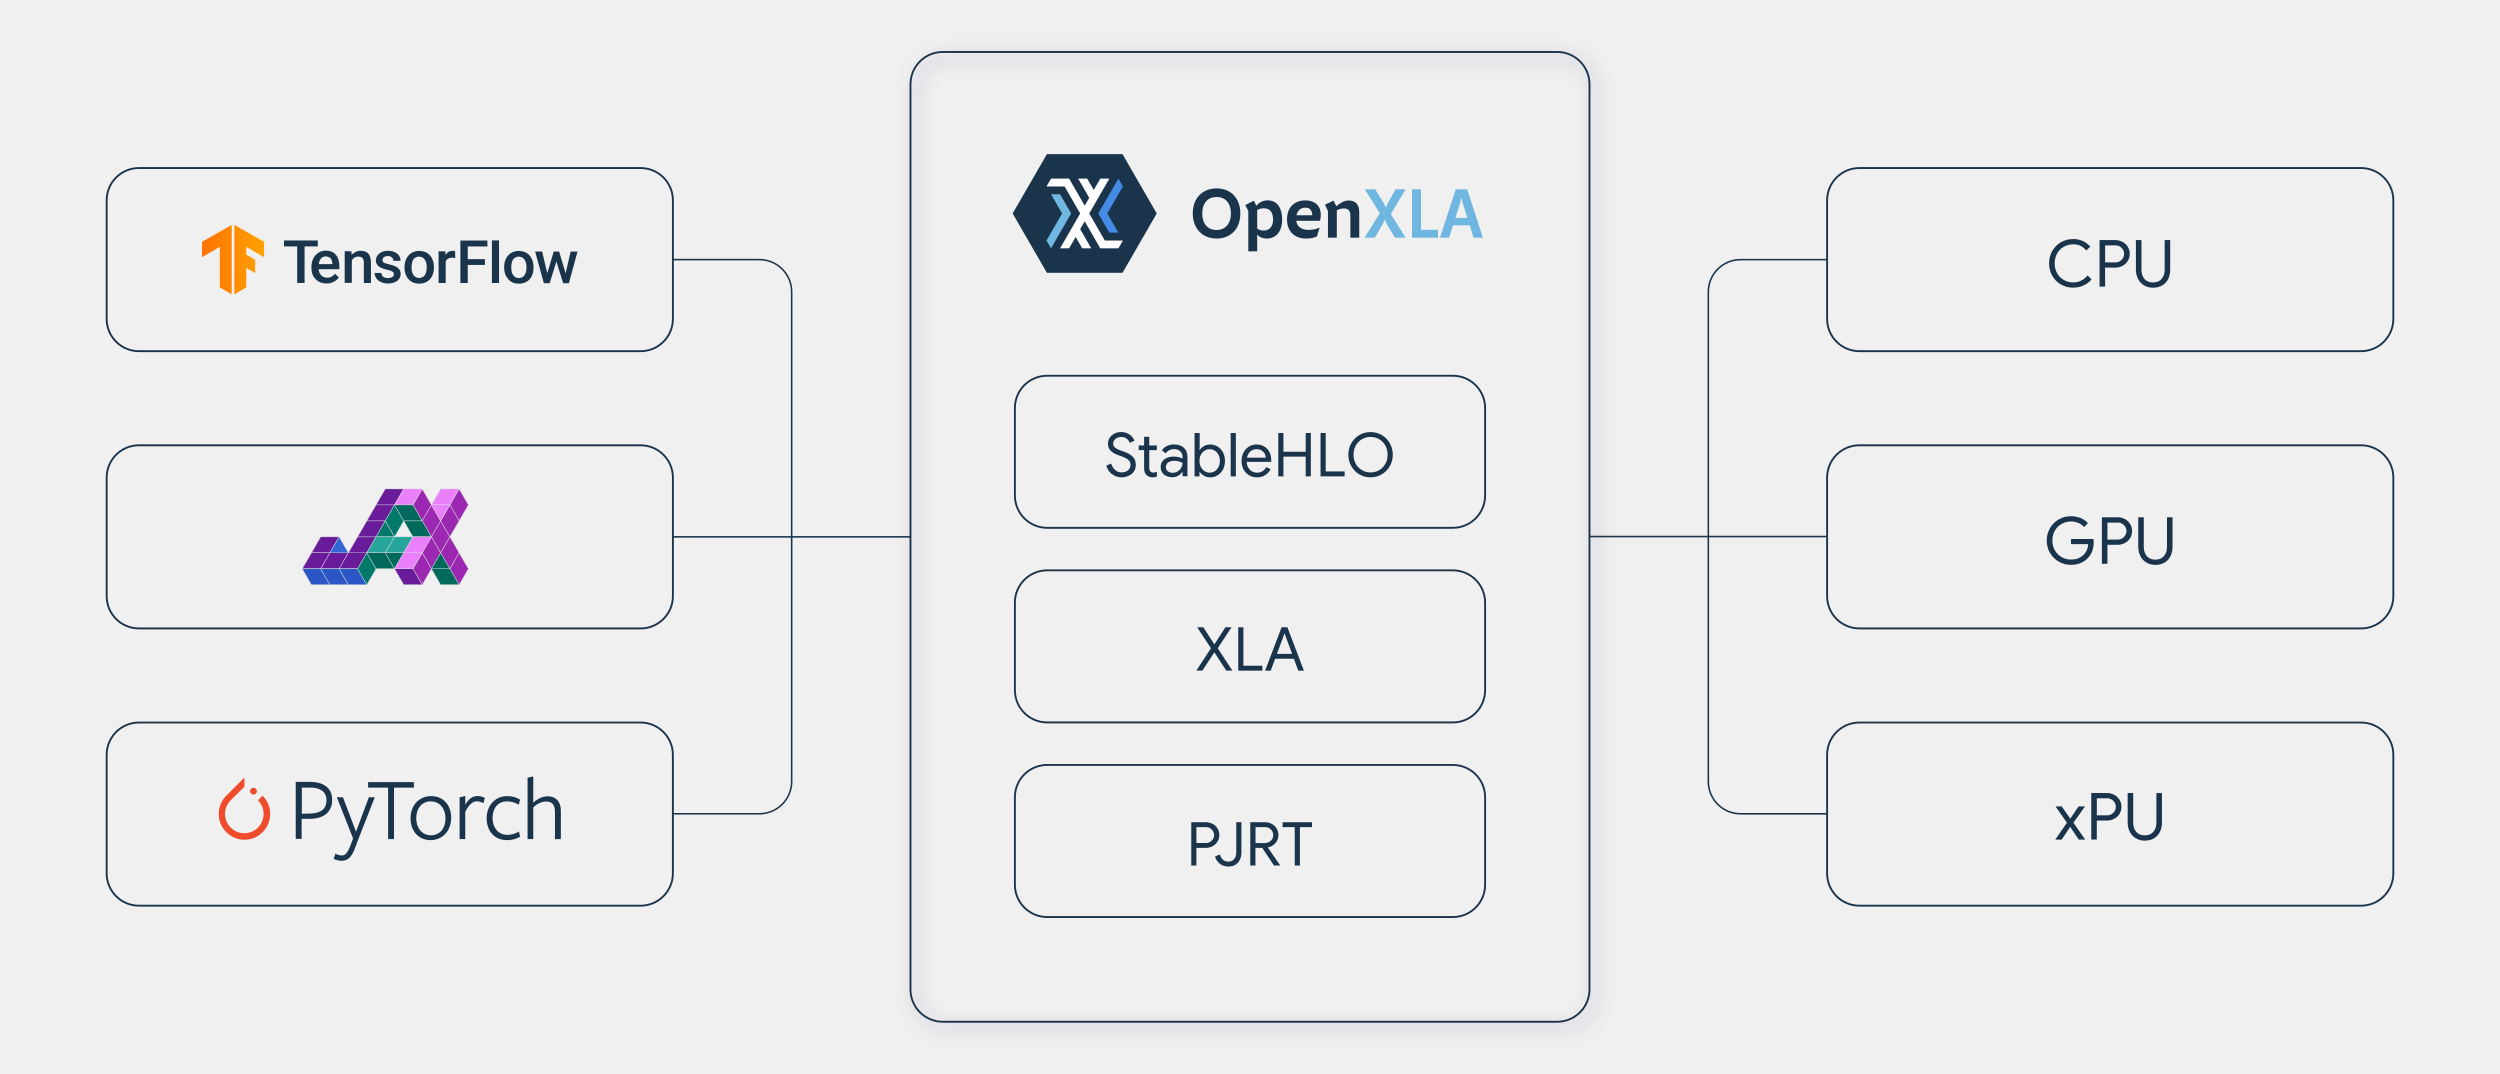
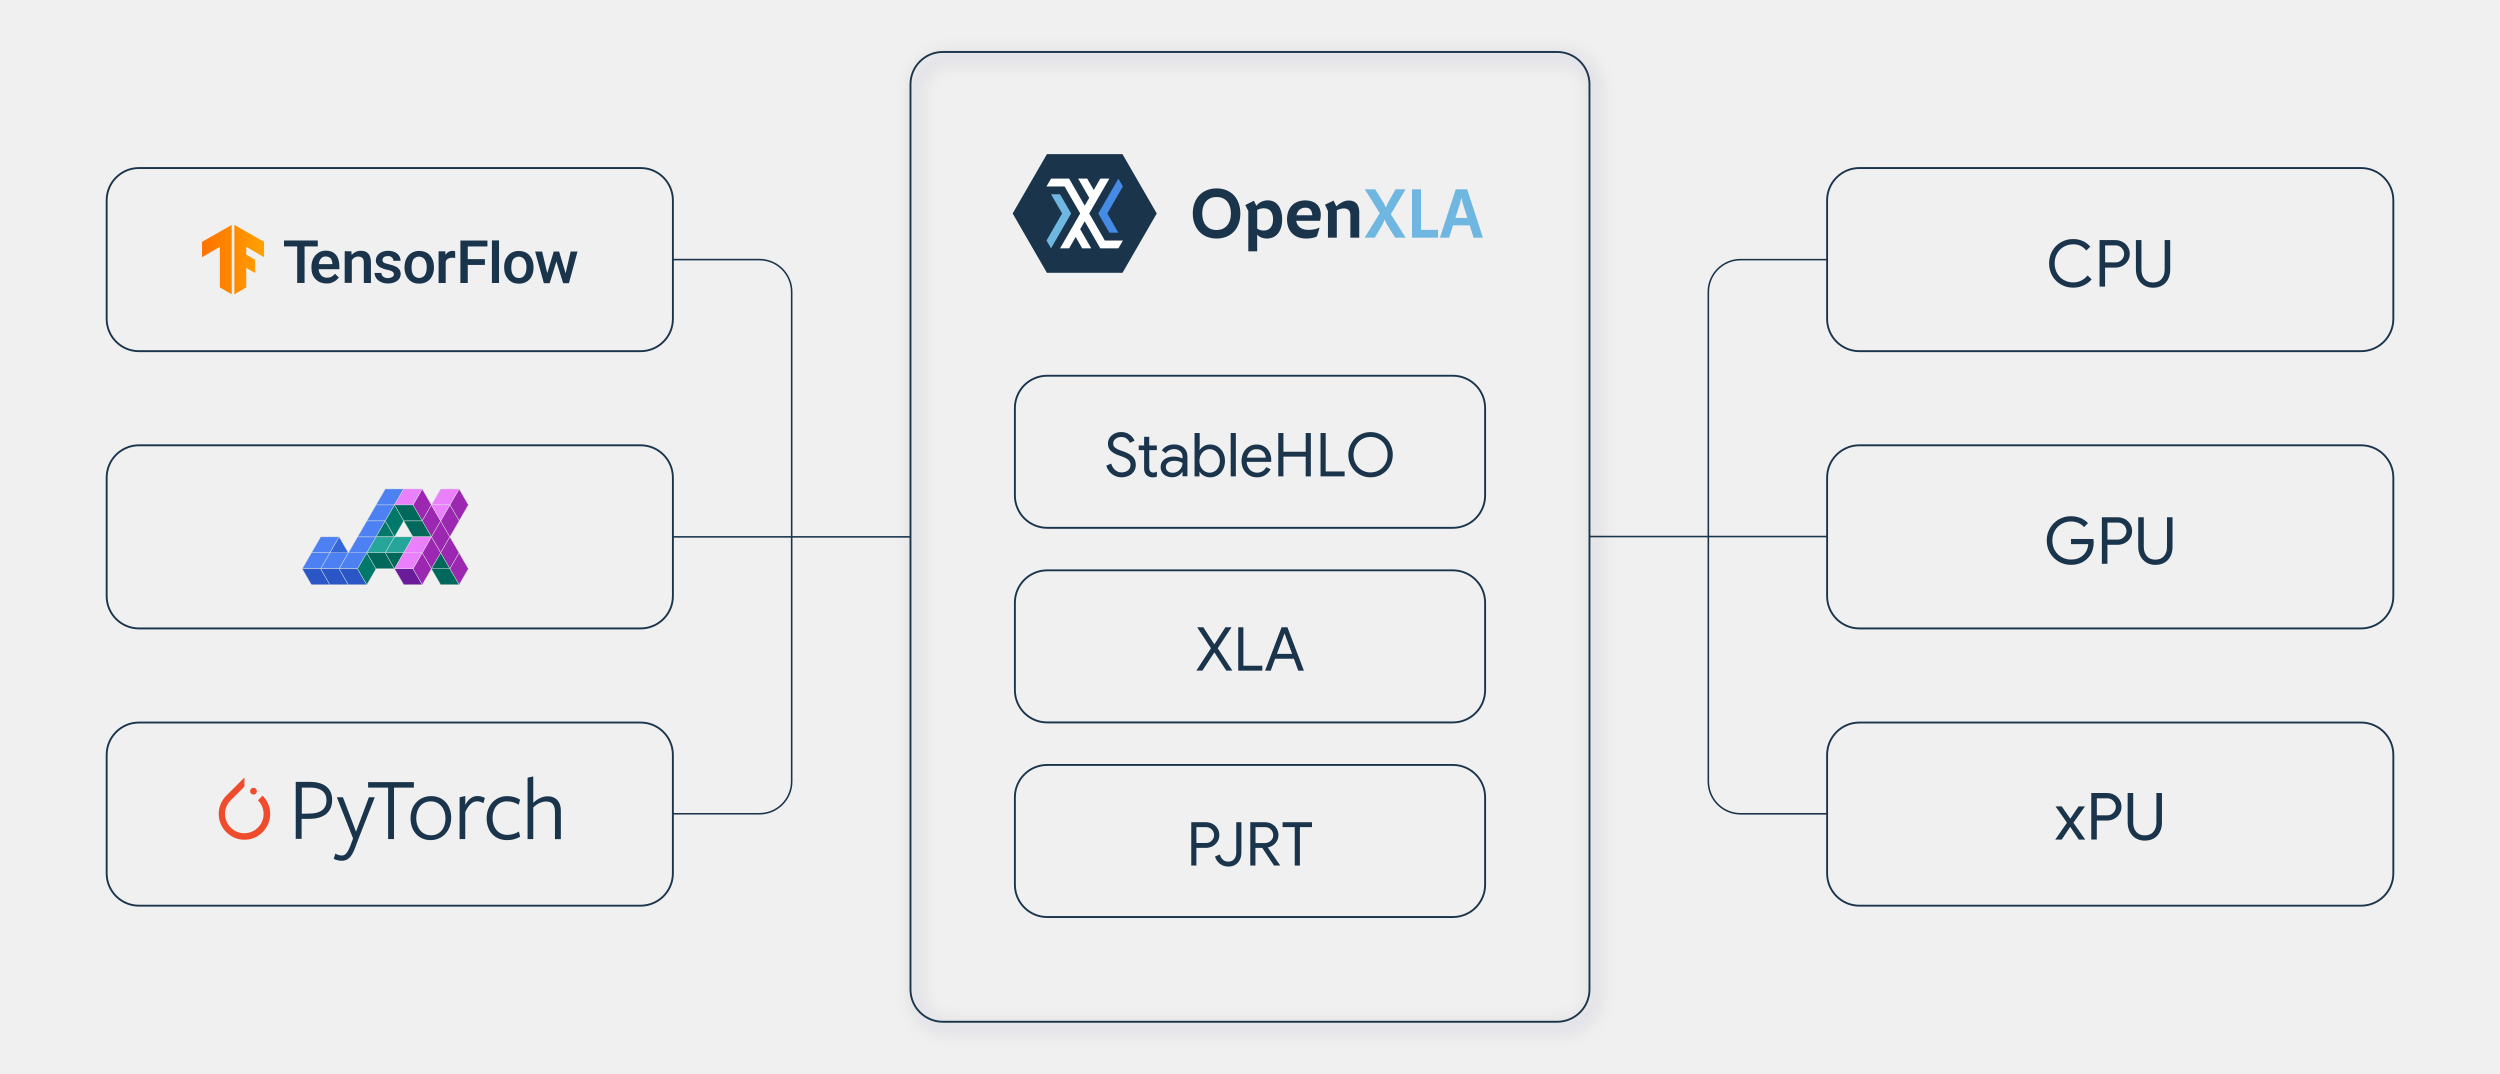
<svg xmlns="http://www.w3.org/2000/svg" xmlns:xlink="http://www.w3.org/1999/xlink" id="Layer_1" data-name="Layer 1" viewBox="0 0 857.253 368.179" version="1.1" width="780" height="335">
  <defs id="defs2">
    <style id="style1">
      .cls-1 {
        fill: #ea80fc;
      }

      .cls-1, .cls-2, .cls-3, .cls-4, .cls-5, .cls-6, .cls-7, .cls-8, .cls-9 {
        stroke: #dce0df;
        stroke-linejoin: round;
        stroke-width: .13px;
      }

      .cls-2 {
        fill: #3367d6;
      }

      .cls-3 {
-         fill: #6a1b9a;
+         fill: #4d81f3;
      }

      .cls-4 {
        fill: #26a69a;
      }

      .cls-5 {
        fill: #2a56c6;
      }

      .cls-6 {
        fill: #9c27b0;
      }

      .cls-7 {
        fill: #6a1b9a;
      }

      .cls-8 {
        fill: #00695c;
      }

      .cls-9 {
        fill: #00796b;
      }

      .cls-10 {
        clip-path: url(#clippath);
      }

      .cls-11, .cls-12, .cls-13, .cls-14, .cls-15, .cls-16, .cls-17, .cls-18 {
        stroke-width: 0px;
      }

      .cls-11, .cls-19, .cls-20, .cls-21 {
        fill: none;
      }

      


      .openxla-box {
        fill: #fff!important;
        filter: drop-shadow( 2px 2px 3px rgba(26,	52,	76, .5));
      }

      .cls-12 {
        fill: url(#linear-gradient);
      }

      .cls-19 {
        stroke-width: .65px;
      }

      .cls-19, .cls-20, .cls-21 {
        stroke: #1a344c;
        stroke-miterlimit: 10;
      }

      .cls-20 {
        stroke-width: .65px;
      }

      .cls-21 {
        stroke-width: .54px;
      }

      .cls-22 {
        clip-path: url(#clippath-1);
      }

      .cls-13 {
        fill: url(#linear-gradient-2);
      }

      .cls-14 {
        fill: #458ae5;
      }

      .cls-15 {
        fill: #6fb6e0;
      }

      .cls-16 {
        fill: #fff;
      }

      .cls-17 {
        fill: #1a344c;
      } 

      .cls-18 {
        fill: #ee4c2c;
      }
    </style>
    <clipPath id="clippath">
      <polygon class="cls-11" points="237.92,228.11 237.92,222.82 227.74,217.03 227.74,240.83 231.81,238.47 231.81,231.78 234.89,233.54 234.84,228.97 231.81,227.21 231.81,224.54 " id="polygon1" />
    </clipPath>
    <linearGradient id="linear-gradient" x1="-348.29" y1="-1465.28" x2="-323.32" y2="-1465.28" gradientTransform="matrix(1,0,0,-1,564,-1236.37)" gradientUnits="userSpaceOnUse">
      <stop offset="0" stop-color="#ff6f00" id="stop1" />
      <stop offset="1" stop-color="#ffa800" id="stop2" />
    </linearGradient>
    <clipPath id="clippath-1">
      <polygon class="cls-11" points="226.83,217.03 226.83,240.83 222.76,238.47 222.76,224.54 216.66,228.11 216.66,222.82 " id="polygon2" />
    </clipPath>
    <linearGradient id="linear-gradient-2" x1="-348.43" x2="-323.46" xlink:href="#linear-gradient" />
    <linearGradient xlink:href="#linear-gradient" id="linearGradient91" gradientUnits="userSpaceOnUse" gradientTransform="matrix(1,0,0,-1,564,-1236.37)" x1="-348.29" y1="-1465.28" x2="-323.32" y2="-1465.28" />
  </defs>
  <rect class="cls-20" x="36.577" y="57.62" width="194.16" height="62.8" rx="11.07" ry="11.07" id="rect2" />
  <g id="Layer_2" data-name="Layer 2" transform="translate(-147.3734,-139.9104)">
    <g id="Layer_1-2" data-name="Layer 1-2">
      <polygon class="cls-3" points="263.67,324 257.34,324 254.17,329.48 260.5,329.48 " id="polygon3" />
      <polygon class="cls-3" points="257.34,334.96 251.01,334.96 254.17,329.48 260.5,329.48 " id="polygon4" />
      <polygon class="cls-3" points="263.67,334.96 266.83,329.48 260.5,329.48 257.34,334.96 " id="polygon5" />
      <polygon class="cls-3" points="269.99,334.96 273.16,329.48 266.83,329.48 263.67,334.96 " id="polygon6" />
      <polygon class="cls-3" points="276.32,324 269.99,324 266.83,329.48 273.16,329.48 " id="polygon7" />
      <polygon class="cls-3" points="279.49,318.52 273.16,318.52 269.99,324 276.32,324 " id="polygon8" />
      <polygon class="cls-3" points="282.65,313.04 276.32,313.04 273.16,318.52 279.49,318.52 " id="polygon9" />
      <polygon class="cls-3" points="285.82,307.56 279.49,307.56 276.32,313.04 282.65,313.04 " id="polygon10" />
      <polygon class="cls-5" points="257.34,334.96 251.01,334.96 254.17,340.44 260.5,340.44 " id="polygon11" />
      <polygon class="cls-5" points="263.67,334.96 266.83,340.44 260.5,340.44 257.34,334.96 " id="polygon12" />
      <polygon class="cls-5" points="269.99,334.96 273.16,340.44 266.83,340.44 263.67,334.96 " id="polygon13" />
      <polygon class="cls-9" points="273.16,340.44 276.32,334.96 273.16,329.48 269.99,334.96 " id="polygon14" />
      <polygon class="cls-9" points="276.32,324 282.65,324 279.49,318.52 " id="polygon15" />
      <polygon class="cls-9" points="285.82,318.52 282.65,313.04 279.49,318.52 282.65,324 " id="polygon16" />
      <polygon class="cls-2" points="260.5,329.48 266.83,329.48 263.67,324 " id="polygon17" />
      <polygon class="cls-4" points="279.49,329.48 282.65,324 276.32,324 273.16,329.48 " id="polygon18" />
      <polygon class="cls-4" points="285.82,329.48 288.98,324 282.65,324 279.49,329.48 " id="polygon19" />
      <polygon class="cls-6" points="292.15,318.52 295.31,313.04 292.15,307.56 288.98,313.04 " id="polygon20" />
      <polygon class="cls-6" points="295.31,324 298.48,318.52 295.31,313.04 292.15,318.52 " id="polygon21" />
      <polygon class="cls-6" points="298.48,329.48 301.64,324 298.48,318.52 295.31,324 " id="polygon22" />
      <polygon class="cls-6" points="301.64,334.96 304.81,329.48 301.64,324 298.48,329.48 " id="polygon23" />
      <polygon class="cls-6" points="304.81,340.44 307.97,334.96 304.81,329.48 301.64,334.96 " id="polygon24" />
      <polygon class="cls-6" points="307.97,313.04 304.81,307.56 301.64,313.04 304.81,318.52 " id="polygon25" />
      <polygon class="cls-6" points="301.64,324 298.48,318.52 301.64,313.04 304.81,318.52 " id="polygon26" />
      <polygon class="cls-6" points="298.48,329.48 295.31,324 292.15,329.48 295.31,334.96 " id="polygon27" />
      <polygon class="cls-6" points="295.31,334.96 292.15,340.44 288.98,334.96 292.15,329.48 " id="polygon28" />
      <polygon class="cls-7" points="292.15,340.44 285.82,340.44 282.65,334.96 288.98,334.96 " id="polygon29" />
      <polygon class="cls-8" points="282.65,334.96 279.49,329.48 273.16,329.48 276.32,334.96 " id="polygon30" />
      <polygon class="cls-8" points="282.65,334.96 285.82,329.48 279.49,329.48 " id="polygon31" />
      <polygon class="cls-8" points="292.15,318.52 285.82,318.52 288.98,324 295.31,324 " id="polygon32" />
      <polygon class="cls-8" points="292.15,318.52 288.98,313.04 282.65,313.04 285.82,318.52 " id="polygon33" />
      <polygon class="cls-8" points="298.48,340.44 304.81,340.44 301.64,334.96 295.31,334.96 " id="polygon34" />
      <polygon class="cls-8" points="301.64,334.96 298.48,329.48 295.31,334.96 " id="polygon35" />
      <polygon class="cls-1" points="288.98,313.04 292.15,307.56 285.82,307.56 282.65,313.04 " id="polygon36" />
      <polygon class="cls-1" points="288.98,334.96 292.15,329.48 285.82,329.48 282.65,334.96 " id="polygon37" />
      <polygon class="cls-1" points="292.15,329.48 295.31,324 288.98,324 285.82,329.48 " id="polygon38" />
      <polygon class="cls-1" points="301.64,313.04 304.81,307.56 298.48,307.56 295.31,313.04 " id="polygon39" />
      <polygon class="cls-1" points="301.64,313.04 298.48,318.52 295.31,313.04 " id="polygon40" />
    </g>
  </g>
  <g id="g44" transform="translate(-147.3734,-139.9104)">
    <g class="cls-10" clip-path="url(#clippath)" id="g40">
      <path class="cls-12" d="m 215.71,216.94 h 24.97 v 23.93 h -24.97 z" id="path40" style="fill:url(#linearGradient91)" />
    </g>
    <g class="cls-22" clip-path="url(#clippath-1)" id="g41">
      <path class="cls-13" d="m 215.57,216.94 h 24.97 v 23.93 h -24.97 z" id="path41" style="fill:url(#linear-gradient-2)" />
    </g>
    <g id="g43">
      <path class="cls-17 component-text" d="m 256.33,224.41 h -4.52 v 12.53 h -2.53 v -12.53 h -4.52 v -2.04 h 11.58 v 2.04 z" id="path42" />
      <path class="cls-17" d="m 259.36,237.12 c -1.54,0 -2.8,-0.5 -3.75,-1.45 -0.95,-0.95 -1.45,-2.26 -1.45,-3.89 v -0.32 c 0,-1 0.18,-1.99 0.63,-2.9 0.41,-0.81 1,-1.49 1.76,-1.99 0.77,-0.5 1.63,-0.72 2.53,-0.72 1.49,0 2.62,0.45 3.44,1.4 0.82,0.95 1.22,2.26 1.22,3.98 v 1 h -7.1 c 0.05,0.81 0.36,1.54 0.9,2.13 0.54,0.54 1.22,0.81 1.99,0.77 1.09,0.05 2.08,-0.5 2.71,-1.36 l 1.31,1.27 c -0.45,0.63 -1.04,1.18 -1.72,1.49 -0.81,0.45 -1.63,0.63 -2.49,0.59 z m -0.27,-9.27 c -0.63,-0.05 -1.22,0.23 -1.63,0.68 -0.45,0.54 -0.72,1.22 -0.77,1.95 h 4.66 v -0.18 c -0.05,-0.81 -0.27,-1.45 -0.63,-1.85 -0.45,-0.36 -1.04,-0.63 -1.63,-0.59 z m 8.78,-1.76 0.09,1.27 c 0.77,-0.95 1.95,-1.49 3.17,-1.45 2.26,0 3.39,1.31 3.44,3.89 v 7.15 h -2.44 v -7.01 c 0,-0.68 -0.14,-1.18 -0.45,-1.54 -0.32,-0.32 -0.77,-0.5 -1.45,-0.5 -0.95,-0.05 -1.81,0.5 -2.22,1.31 v 7.69 h -2.44 v -10.86 c 0,0 2.31,0.05 2.31,0.05 z m 14.57,7.92 c 0,-0.41 -0.18,-0.77 -0.54,-1 -0.54,-0.32 -1.18,-0.5 -1.76,-0.59 -0.72,-0.14 -1.4,-0.36 -2.08,-0.68 -1.22,-0.59 -1.81,-1.45 -1.81,-2.53 0,-0.9 0.45,-1.81 1.18,-2.35 0.77,-0.63 1.81,-0.95 2.99,-0.95 1.31,0 2.35,0.32 3.12,0.95 0.77,0.59 1.22,1.54 1.18,2.49 h -2.44 c 0,-0.45 -0.18,-0.86 -0.54,-1.18 -0.41,-0.32 -0.86,-0.5 -1.4,-0.45 -0.45,0 -0.9,0.09 -1.31,0.36 -0.32,0.23 -0.5,0.59 -0.5,1 0,0.36 0.18,0.68 0.45,0.86 0.32,0.23 0.95,0.41 1.9,0.63 0.77,0.14 1.54,0.41 2.26,0.77 0.5,0.23 0.9,0.59 1.22,1.04 0.27,0.45 0.41,0.95 0.41,1.49 0,0.95 -0.45,1.81 -1.22,2.35 -0.81,0.59 -1.85,0.9 -3.17,0.9 -0.81,0 -1.63,-0.14 -2.35,-0.5 -0.63,-0.27 -1.22,-0.72 -1.63,-1.31 -0.36,-0.54 -0.59,-1.18 -0.59,-1.81 h 2.35 c 0,0.5 0.23,1 0.63,1.31 0.45,0.32 1.04,0.5 1.58,0.45 0.63,0 1.13,-0.14 1.45,-0.36 0.45,-0.18 0.63,-0.54 0.63,-0.9 v 0 z m 3.66,-2.58 c 0,-1 0.18,-1.99 0.63,-2.85 0.41,-0.81 1,-1.49 1.76,-1.95 0.81,-0.45 1.72,-0.72 2.62,-0.68 1.45,0 2.67,0.45 3.57,1.4 0.9,0.95 1.4,2.17 1.49,3.75 v 0.59 c 0,1 -0.18,1.95 -0.63,2.85 -0.36,0.81 -1,1.49 -1.76,1.95 -0.81,0.45 -1.72,0.72 -2.67,0.68 -1.54,0 -2.76,-0.5 -3.66,-1.54 -0.9,-1 -1.36,-2.35 -1.4,-4.07 l 0.05,-0.14 z m 2.4,0.23 c 0,1.13 0.23,1.99 0.68,2.62 0.81,1.04 2.31,1.27 3.39,0.45 0.18,-0.14 0.32,-0.27 0.45,-0.45 0.45,-0.63 0.68,-1.58 0.68,-2.8 0,-1.09 -0.23,-1.95 -0.72,-2.62 -0.77,-1.04 -2.26,-1.27 -3.35,-0.5 -0.18,0.14 -0.36,0.32 -0.5,0.45 -0.36,0.63 -0.63,1.58 -0.63,2.85 z m 14.97,-3.3 c -0.32,-0.05 -0.68,-0.09 -1,-0.09 -1.13,0 -1.85,0.41 -2.26,1.27 v 7.42 h -2.44 V 226.1 h 2.31 l 0.05,1.22 c 0.59,-0.95 1.4,-1.4 2.44,-1.4 0.27,0 0.59,0.05 0.86,0.14 l 0.05,2.31 v 0 z m 10.18,2.4 h -5.88 v 6.2 h -2.53 v -14.57 h 9.27 v 2.04 h -6.74 v 4.34 h 5.88 z m 4.84,6.2 h -2.44 v -14.61 h 2.44 z m 1.76,-5.52 c 0,-1 0.18,-1.99 0.63,-2.85 0.41,-0.81 1,-1.49 1.76,-1.95 0.81,-0.45 1.72,-0.72 2.62,-0.68 1.45,0 2.67,0.45 3.57,1.4 0.9,0.95 1.4,2.17 1.49,3.75 v 0.59 c 0,1 -0.18,1.95 -0.59,2.85 -0.36,0.81 -1,1.49 -1.76,1.95 -0.81,0.45 -1.72,0.72 -2.67,0.68 -1.54,0 -2.76,-0.5 -3.66,-1.54 -0.9,-1 -1.4,-2.35 -1.4,-4.07 v -0.14 0 z m 2.44,0.23 c 0,1.13 0.23,1.99 0.68,2.62 0.45,0.63 1.18,1 1.95,0.95 0.77,0.05 1.49,-0.32 1.9,-0.95 0.45,-0.63 0.68,-1.58 0.68,-2.8 0,-1.09 -0.23,-1.95 -0.72,-2.62 -0.77,-1.04 -2.26,-1.27 -3.35,-0.5 -0.18,0.14 -0.36,0.32 -0.5,0.45 -0.41,0.63 -0.63,1.58 -0.63,2.85 z m 18.64,1.95 1.72,-7.46 h 2.35 l -2.94,10.86 h -1.99 l -2.31,-7.46 -2.31,7.46 h -1.99 l -2.99,-10.86 h 2.4 l 1.76,7.42 2.22,-7.42 h 1.85 l 2.22,7.46 v 0 z" id="path43" />
    </g>
  </g>
  <rect class="cls-20" x="36.577" y="152.69" width="194.16" height="62.8" rx="11.07" ry="11.07" id="rect44" />
  <path class="cls-20" d="m 219.657,310.56 h -172.01 c -6.12,0 -11.07,-4.96 -11.07,-11.07 v -40.66 c 0,-6.12 4.96,-11.07 11.07,-11.07 h 172.01 c 6.12,0 11.07,4.96 11.07,11.07 v 40.66 c 0,6.12 -4.96,11.07 -11.07,11.07 z" id="path44" />
  <g id="g53" transform="translate(-147.3734,-139.9104)">
    <g id="g45">
      <path class="cls-18" d="m 237.41,412.75 -1.59,1.59 c 2.6,2.6 2.6,6.79 0,9.34 -2.6,2.6 -6.79,2.6 -9.34,0 -2.6,-2.6 -2.6,-6.79 0,-9.34 v 0 l 4.12,-4.12 0.58,-0.58 v 0 -3.11 l -6.21,6.21 c -3.47,3.47 -3.47,9.05 0,12.52 3.47,3.47 9.05,3.47 12.45,0 3.47,-3.49 3.47,-9.05 0,-12.52 z" id="path45" />
      <circle class="cls-18" cx="234.3" cy="411.21" r="1.16" id="circle45" />
    </g>
    <g id="g52">
      <path class="cls-17" d="m 253.47,420.69 h -2.67 v 6.86 h -2.02 v -19.53 h 4.91 c 5.13,0 7.58,2.53 7.58,6.07 0.07,4.36 -2.96,6.6 -7.8,6.6 z m 0.22,-10.72 h -2.82 v 8.98 l 2.75,-0.07 c 3.68,-0.07 5.71,-1.52 5.71,-4.55 0,-2.84 -2.02,-4.36 -5.63,-4.36 z" id="path46" />
      <path class="cls-17" d="m 270.32,427.48 -1.16,3.11 c -1.3,3.47 -2.67,4.48 -4.62,4.48 -1.08,0 -1.88,-0.29 -2.75,-0.65 l 0.58,-1.81 c 0.65,0.36 1.37,0.65 2.17,0.65 1.08,0 1.88,-0.58 2.96,-3.32 l 0.94,-2.53 -5.56,-14.11 h 2.09 l 4.48,11.8 4.41,-11.8 h 2.02 z" id="path47" />
      <path class="cls-17" d="m 282.48,409.98 v 17.65 h -2.02 v -17.65 h -6.86 v -1.88 h 15.7 v 1.88 h -6.81 z" id="path48" />
      <path class="cls-17" d="m 295.01,427.99 c -3.97,0 -6.86,-2.96 -6.86,-7.51 0,-4.55 3.03,-7.58 7.08,-7.58 4.05,0 6.86,2.96 6.86,7.51 -0.07,4.55 -3.11,7.58 -7.08,7.58 z m 0.07,-13.29 c -3.03,0 -4.98,2.38 -4.98,5.78 0,3.4 2.02,5.85 5.06,5.85 3.04,0 4.98,-2.38 4.98,-5.78 0,-3.4 -2.02,-5.85 -5.06,-5.85 z" id="path49" />
      <path class="cls-17" d="m 306.92,427.63 h -1.95 V 413.3 l 1.95,-0.43 v 3.03 c 0.94,-1.81 2.31,-3.03 4.19,-3.03 0.94,0 1.81,0.29 2.53,0.65 l -0.51,1.81 c -0.65,-0.36 -1.37,-0.65 -2.17,-0.65 -1.52,0 -2.89,1.16 -4.05,3.68 v 9.27 0 z" id="path50" />
      <path class="cls-17" d="m 321.25,427.99 c -4.33,0 -7.01,-3.11 -7.01,-7.51 0,-4.4 2.96,-7.58 7.01,-7.58 1.73,0 3.25,0.43 4.48,1.23 l -0.51,1.73 c -1.08,-0.72 -2.46,-1.16 -3.97,-1.16 -3.11,0 -4.98,2.31 -4.98,5.71 0,3.4 2.02,5.78 5.06,5.78 1.44,0 2.89,-0.43 3.97,-1.16 l 0.43,1.81 c -1.3,0.72 -2.82,1.16 -4.48,1.16 z" id="path51" />
      <path class="cls-17" d="m 337.67,427.63 v -9.27 c 0,-2.53 -1.01,-3.61 -3.03,-3.61 -1.66,0 -3.25,0.87 -4.41,2.02 v 10.86 h -1.95 v -21.05 l 1.95,-0.43 v 9.05 c 1.52,-1.52 3.4,-2.24 4.98,-2.24 2.75,0 4.48,1.81 4.48,4.91 v 9.78 h -2.02 z" id="path52" />
    </g>
  </g>
  <rect class="cls-20" x="626.517" y="57.62" width="194.16" height="62.8" rx="11.07" ry="11.07" id="rect53" />
  <rect class="cls-20" x="626.517" y="152.69" width="194.16" height="62.8" rx="11.07" ry="11.07" id="rect54" />
  <rect class="cls-20" x="626.517" y="247.76" width="194.16" height="62.8" rx="11.07" ry="11.07" id="rect55" />
  <g id="g57" transform="translate(-147.3734,-139.9104)">
    <path class="cls-17" d="m 854.07,237.47 c -1.26,-0.73 -2.26,-1.73 -2.98,-3 -0.72,-1.27 -1.08,-2.69 -1.08,-4.25 0,-1.56 0.36,-2.98 1.08,-4.25 0.72,-1.27 1.71,-2.27 2.98,-3 1.27,-0.73 2.67,-1.09 4.21,-1.09 1.19,0 2.28,0.22 3.27,0.67 0.99,0.45 1.85,1.09 2.58,1.94 l -1.36,1.32 c -0.61,-0.73 -1.27,-1.26 -2,-1.61 -0.72,-0.34 -1.55,-0.51 -2.49,-0.51 -1.16,0 -2.22,0.27 -3.19,0.81 -0.97,0.54 -1.74,1.31 -2.31,2.3 -0.57,0.99 -0.86,2.13 -0.86,3.42 0,1.29 0.29,2.43 0.86,3.42 0.57,0.99 1.34,1.75 2.31,2.3 0.97,0.54 2.03,0.81 3.19,0.81 1.93,0 3.58,-0.79 4.93,-2.39 l 1.38,1.34 c -0.73,0.88 -1.64,1.57 -2.73,2.08 -1.09,0.51 -2.29,0.77 -3.58,0.77 -1.55,0 -2.95,-0.36 -4.21,-1.09 z" id="path55" />
    <path class="cls-17" d="m 867.32,222.24 h 5.37 c 0.89,0 1.72,0.2 2.48,0.6 0.76,0.4 1.36,0.96 1.82,1.68 0.45,0.72 0.68,1.54 0.68,2.44 0,0.9 -0.23,1.72 -0.68,2.44 -0.45,0.72 -1.06,1.28 -1.82,1.68 -0.76,0.4 -1.58,0.6 -2.48,0.6 h -3.48 v 6.51 h -1.9 v -15.97 z m 5.42,7.65 c 0.59,0 1.12,-0.14 1.57,-0.42 0.45,-0.28 0.81,-0.65 1.06,-1.09 0.25,-0.45 0.38,-0.91 0.38,-1.41 0,-0.5 -0.13,-0.96 -0.38,-1.41 -0.25,-0.45 -0.61,-0.81 -1.06,-1.09 -0.45,-0.28 -0.98,-0.42 -1.57,-0.42 h -3.52 v 5.84 z" id="path56" />
    <path class="cls-17" d="m 882.59,237.78 c -0.89,-0.53 -1.58,-1.26 -2.07,-2.21 -0.49,-0.94 -0.74,-2.03 -0.74,-3.27 v -10.06 h 1.9 v 10.15 c 0,1.29 0.34,2.35 1.03,3.16 0.68,0.81 1.67,1.22 2.94,1.22 1.27,0 2.26,-0.41 2.95,-1.22 0.69,-0.81 1.04,-1.86 1.04,-3.16 v -10.15 h 1.9 v 10.06 c 0,1.23 -0.23,2.33 -0.7,3.28 -0.47,0.95 -1.15,1.69 -2.04,2.21 -0.89,0.52 -1.94,0.78 -3.14,0.78 -1.2,0 -2.16,-0.26 -3.06,-0.79 z" id="path57" />
  </g>
  <g id="g60" transform="translate(-147.3734,-139.9104)">
    <path class="cls-17" d="m 853.33,332.51 c -1.26,-0.73 -2.27,-1.73 -3.01,-3.01 -0.74,-1.28 -1.12,-2.69 -1.12,-4.24 0,-1.55 0.37,-2.96 1.12,-4.24 0.74,-1.28 1.75,-2.28 3.01,-3.01 1.26,-0.73 2.65,-1.09 4.15,-1.09 1.17,0 2.28,0.21 3.31,0.62 1.03,0.42 1.88,1 2.55,1.76 l -1.34,1.36 c -0.52,-0.62 -1.17,-1.1 -1.96,-1.44 -0.79,-0.33 -1.64,-0.5 -2.54,-0.5 -1.12,0 -2.16,0.27 -3.14,0.81 -0.98,0.54 -1.77,1.31 -2.35,2.3 -0.59,0.99 -0.88,2.13 -0.88,3.42 0,1.29 0.29,2.43 0.88,3.42 0.59,0.99 1.37,1.75 2.35,2.3 0.98,0.54 2.03,0.81 3.14,0.81 1.11,0 1.97,-0.17 2.69,-0.5 0.72,-0.33 1.34,-0.78 1.86,-1.33 0.39,-0.42 0.7,-0.92 0.94,-1.5 0.24,-0.58 0.39,-1.24 0.45,-1.95 h -5.91 v -1.76 h 7.67 c 0.07,0.42 0.11,0.8 0.11,1.16 0,0.98 -0.16,1.94 -0.47,2.87 -0.31,0.93 -0.81,1.74 -1.49,2.44 -1.47,1.59 -3.43,2.39 -5.87,2.39 -1.5,0 -2.88,-0.36 -4.15,-1.09 z" id="path58" />
    <path class="cls-17" d="m 868.12,317.28 h 5.37 c 0.89,0 1.72,0.2 2.48,0.6 0.76,0.4 1.36,0.96 1.82,1.68 0.45,0.72 0.68,1.54 0.68,2.44 0,0.9 -0.23,1.72 -0.68,2.44 -0.45,0.72 -1.06,1.28 -1.82,1.68 -0.76,0.4 -1.58,0.6 -2.48,0.6 h -3.48 v 6.51 h -1.9 v -15.97 z m 5.42,7.65 c 0.59,0 1.12,-0.14 1.57,-0.42 0.45,-0.28 0.81,-0.65 1.06,-1.09 0.25,-0.45 0.38,-0.91 0.38,-1.4 0,-0.49 -0.13,-0.96 -0.38,-1.41 -0.25,-0.45 -0.61,-0.81 -1.06,-1.09 -0.45,-0.28 -0.98,-0.42 -1.57,-0.42 h -3.52 v 5.84 h 3.52 z" id="path59" />
    <path class="cls-17" d="m 883.39,332.82 c -0.89,-0.53 -1.58,-1.26 -2.07,-2.21 -0.49,-0.94 -0.74,-2.03 -0.74,-3.27 v -10.06 h 1.9 v 10.15 c 0,1.29 0.34,2.35 1.03,3.16 0.68,0.81 1.67,1.22 2.94,1.22 1.27,0 2.26,-0.41 2.95,-1.22 0.69,-0.81 1.04,-1.86 1.04,-3.16 v -10.15 h 1.9 v 10.06 c 0,1.23 -0.23,2.33 -0.7,3.28 -0.47,0.95 -1.15,1.69 -2.04,2.21 -0.89,0.52 -1.94,0.78 -3.14,0.78 -1.2,0 -2.16,-0.26 -3.06,-0.79 z" id="path60" />
  </g>
  <g id="g63" transform="translate(-147.3734,-139.9104)">
    <path class="cls-17" d="m 856.14,422.03 -3.93,-5.6 h 2.14 l 2.92,4.21 2.83,-4.21 h 2.23 l -3.99,5.6 4.06,5.78 h -2.21 l -2.94,-4.37 -2.92,4.37 h -2.21 l 4.01,-5.78 z" id="path61" />
    <path class="cls-17" d="m 864.48,411.84 h 5.37 c 0.89,0 1.72,0.2 2.48,0.6 0.76,0.4 1.36,0.96 1.82,1.68 0.45,0.72 0.68,1.54 0.68,2.44 0,0.9 -0.23,1.72 -0.68,2.44 -0.45,0.72 -1.06,1.28 -1.82,1.68 -0.76,0.4 -1.58,0.6 -2.48,0.6 h -3.48 v 6.51 h -1.9 v -15.97 z m 5.42,7.65 c 0.59,0 1.12,-0.14 1.57,-0.42 0.45,-0.28 0.81,-0.65 1.06,-1.09 0.25,-0.45 0.38,-0.92 0.38,-1.41 0,-0.49 -0.13,-0.96 -0.38,-1.41 -0.25,-0.45 -0.61,-0.81 -1.06,-1.09 -0.45,-0.28 -0.98,-0.42 -1.57,-0.42 h -3.52 v 5.84 z" id="path62" />
    <path class="cls-17" d="m 879.76,427.37 c -0.89,-0.53 -1.58,-1.26 -2.07,-2.21 -0.49,-0.94 -0.74,-2.03 -0.74,-3.27 v -10.06 h 1.9 v 10.15 c 0,1.29 0.34,2.35 1.03,3.16 0.68,0.81 1.67,1.22 2.94,1.22 1.27,0 2.26,-0.41 2.95,-1.22 0.69,-0.81 1.04,-1.86 1.04,-3.16 v -10.15 h 1.9 v 10.06 c 0,1.23 -0.23,2.33 -0.7,3.28 -0.47,0.95 -1.15,1.69 -2.04,2.21 -0.89,0.52 -1.94,0.78 -3.14,0.78 -1.2,0 -2.16,-0.26 -3.06,-0.79 z" id="path63" />
  </g>
  <rect class="cls-19 openxla-box" x="312.207" y="17.82" width="232.83" height="332.54" rx="11.07" ry="11.07" id="rect63" style="fill-opacity:0" />
  <rect class="cls-20 openxla-component" x="348.007" y="128.84" width="161.24" height="52.15" rx="11.07" ry="11.07" id="rect64" />
  <g id="g73" transform="translate(-147.3734,-139.9104)">
    <polygon class="cls-17" points="532.28,233.46 506.36,233.46 494.61,213.11 506.36,192.77 532.28,192.77 544.02,213.11 " id="polygon64" />
    <polygon class="cls-14" points="527.77,219.7 523.97,213.11 530.87,201.16 532.42,203.84 527.07,213.11 530.87,219.7 " id="polygon65" />
    <polygon class="cls-15" points="510.86,206.53 514.67,213.11 507.77,225.07 506.22,222.39 511.57,213.11 507.77,206.53 " id="polygon66" />
    <polygon class="cls-16" points="506.22,203.84 512.42,203.84 517.77,213.11 510.87,225.07 513.97,225.07 516.22,221.17 518.47,225.07 521.57,225.07 517.77,218.48 519.32,215.8 524.67,225.07 530.87,225.07 532.42,222.39 526.22,222.39 520.87,213.11 527.77,201.16 524.67,201.16 522.42,205.06 520.17,201.16 517.07,201.16 520.87,207.74 519.32,210.43 513.97,201.16 507.77,201.16 " id="polygon67" />
    <g id="g70">
      <path class="cls-17" d="m 556.38,213.11 c 0,-5.25 3.32,-8.6 8.17,-8.6 4.85,0 8.14,3.35 8.14,8.6 0,5.25 -3.3,8.6 -8.14,8.6 -4.84,0 -8.17,-3.4 -8.17,-8.6 z m 13.08,0 c 0,-3.56 -1.9,-5.65 -4.92,-5.65 -3.02,0 -4.92,2.09 -4.92,5.65 0,3.56 1.9,5.67 4.92,5.67 3.02,0 4.92,-2.18 4.92,-5.67 z" id="path67" />
      <path class="cls-17" d="m 587.03,215.13 c 0,4.27 -2.16,6.58 -5.27,6.58 -1.42,0 -2.54,-0.5 -3.3,-1.33 v 5.72 h -3.04 v -13.8 l -1.02,-2.07 2.94,-1.5 0.83,1.73 c 0.85,-1.02 2.16,-1.85 3.92,-1.85 3.06,0 4.94,2.49 4.94,6.51 z m -3.13,-0.02 c 0,-2.37 -1.07,-3.78 -3.13,-3.78 -0.83,0 -1.64,0.21 -2.3,0.59 v 6.39 c 0.64,0.43 1.42,0.66 2.23,0.66 1.99,0 3.21,-1.38 3.21,-3.87 z" id="path68" />
      <path class="cls-17" d="m 599.97,215.63 h -8.12 c 0.26,1.92 1.76,3.11 4.23,3.11 1.35,0 2.83,-0.29 3.8,-0.81 l -0.93,3.04 c -0.85,0.47 -2.14,0.74 -3.68,0.74 -4.13,0 -6.58,-2.59 -6.58,-6.58 0,-3.99 2.4,-6.51 6.29,-6.51 3.3,0 5.3,1.88 5.3,4.92 0,0.66 -0.09,1.5 -0.31,2.09 z m -8.05,-1.9 h 5.44 c -0.1,-1.83 -0.93,-2.61 -2.37,-2.61 -1.61,0 -2.71,0.97 -3.06,2.61 z" id="path69" />
      <path class="cls-17" d="m 613.46,212.66 v 8.74 h -3.04 v -7.53 c 0,-1.64 -0.66,-2.49 -2.23,-2.49 -0.9,0 -1.73,0.31 -2.42,0.62 v 9.4 h -3.04 v -9.12 l -1.02,-2.18 2.94,-1.4 0.95,1.95 c 1.38,-1.23 2.8,-1.99 4.25,-1.99 2.33,0 3.61,1.38 3.61,4.01 z" id="path70" />
    </g>
    <path class="cls-15" d="m 629.35,204.83 -5.06,8.52 5.08,8.05 h -3.61 l -2.92,-4.7 -0.59,-1.38 h -0.14 l -0.55,1.35 -2.75,4.73 h -3.51 l 5.2,-8.38 -5.13,-8.19 h 3.56 l 3.06,4.92 0.5,1.26 h 0.14 l 0.55,-1.31 2.73,-4.87 z" id="path71" />
    <path class="cls-15" d="m 634.64,218.72 h 5.84 v 2.68 h -8.93 v -16.57 h 3.09 z" id="path72" />
    <path class="cls-15" d="m 652.67,221.4 -1.33,-4.23 h -5.72 l -1.35,4.23 h -3.13 l 5.41,-16.57 h 3.92 l 5.39,16.57 h -3.18 z m -6.24,-6.77 h 4.11 l -1.71,-5.41 -0.26,-1.28 h -0.17 l -0.26,1.28 z" id="path73" />
  </g>
  <g id="g82" transform="translate(-147.3734,-139.9104)">
    <path class="cls-17 openxla-component-text" d="m 529.75,303.12 c -0.7,-0.31 -1.32,-0.77 -1.86,-1.37 -0.54,-0.6 -0.93,-1.33 -1.16,-2.19 l 1.68,-0.69 c 0.24,0.89 0.67,1.61 1.31,2.18 0.64,0.57 1.38,0.85 2.24,0.85 0.86,0 1.58,-0.23 2.18,-0.7 0.59,-0.46 0.89,-1.1 0.89,-1.9 0,-0.69 -0.25,-1.26 -0.76,-1.71 -0.51,-0.45 -1.33,-0.87 -2.48,-1.26 L 530.86,296 c -1.05,-0.37 -1.91,-0.86 -2.57,-1.47 -0.66,-0.61 -1,-1.45 -1,-2.53 0,-0.71 0.19,-1.36 0.58,-1.96 0.39,-0.6 0.93,-1.08 1.62,-1.44 0.69,-0.36 1.47,-0.54 2.33,-0.54 0.86,0 1.61,0.16 2.24,0.48 0.64,0.32 1.15,0.71 1.53,1.16 0.38,0.46 0.65,0.91 0.8,1.35 l -1.64,0.71 c -0.15,-0.51 -0.47,-0.98 -0.97,-1.39 -0.49,-0.42 -1.14,-0.62 -1.94,-0.62 -0.76,0 -1.41,0.21 -1.95,0.64 -0.54,0.43 -0.81,0.97 -0.81,1.62 0,0.58 0.23,1.06 0.69,1.42 0.46,0.37 1.15,0.71 2.08,1.03 l 0.98,0.33 c 1.26,0.46 2.24,1.03 2.95,1.71 0.71,0.68 1.06,1.62 1.06,2.79 0,0.96 -0.25,1.76 -0.74,2.41 -0.49,0.65 -1.11,1.13 -1.86,1.43 -0.75,0.3 -1.52,0.46 -2.3,0.46 -0.75,0 -1.47,-0.16 -2.17,-0.47 z" id="path74" />
    <path class="cls-17 openxla-component-text" d="m 541.44,303.38 c -0.37,-0.14 -0.67,-0.33 -0.92,-0.57 -0.55,-0.54 -0.83,-1.27 -0.83,-2.22 v -6.32 h -1.85 v -1.6 h 1.85 v -2.99 h 1.76 v 2.99 h 2.6 v 1.6 h -2.6 v 5.9 c 0,0.59 0.11,1.03 0.33,1.32 0.26,0.31 0.64,0.47 1.14,0.47 0.43,0 0.82,-0.12 1.16,-0.35 v 1.72 c -0.21,0.1 -0.42,0.17 -0.63,0.21 -0.21,0.04 -0.49,0.06 -0.82,0.06 -0.43,0 -0.83,-0.07 -1.19,-0.21 z" id="path75" />
    <path class="cls-17 openxla-component-text" d="m 547.27,303.13 c -0.61,-0.3 -1.08,-0.72 -1.41,-1.26 -0.33,-0.53 -0.5,-1.14 -0.5,-1.82 0,-1.12 0.42,-2 1.27,-2.63 0.84,-0.63 1.91,-0.95 3.2,-0.95 0.64,0 1.23,0.07 1.77,0.21 0.54,0.14 0.97,0.3 1.26,0.48 v -0.64 c 0,-0.79 -0.28,-1.42 -0.83,-1.9 -0.55,-0.48 -1.25,-0.72 -2.1,-0.72 -0.58,0 -1.12,0.13 -1.63,0.38 -0.51,0.26 -0.9,0.61 -1.19,1.07 l -1.33,-1 c 0.42,-0.64 0.99,-1.13 1.72,-1.5 0.73,-0.36 1.54,-0.54 2.43,-0.54 1.44,0 2.57,0.38 3.38,1.13 0.81,0.75 1.23,1.78 1.23,3.08 v 6.71 h -1.68 v -1.52 h -0.08 c -0.3,0.51 -0.76,0.95 -1.37,1.31 -0.61,0.36 -1.29,0.54 -2.06,0.54 -0.77,0 -1.47,-0.15 -2.08,-0.46 z m 3.9,-1.56 c 0.51,-0.3 0.92,-0.71 1.22,-1.22 0.3,-0.51 0.46,-1.07 0.46,-1.68 -0.33,-0.22 -0.74,-0.4 -1.23,-0.54 -0.49,-0.14 -1,-0.21 -1.54,-0.21 -0.97,0 -1.7,0.2 -2.19,0.6 -0.49,0.4 -0.74,0.92 -0.74,1.56 0,0.58 0.22,1.05 0.66,1.41 0.44,0.36 1,0.54 1.68,0.54 0.6,0 1.15,-0.15 1.66,-0.46 z" id="path76" />
    <path class="cls-17 openxla-component-text" d="m 560.19,303.04 c -0.64,-0.37 -1.12,-0.81 -1.44,-1.34 h -0.08 v 1.56 h -1.68 v -14.87 h 1.76 v 4.38 l -0.08,1.47 h 0.08 c 0.32,-0.54 0.8,-0.99 1.44,-1.36 0.64,-0.37 1.37,-0.55 2.17,-0.55 0.96,0 1.82,0.24 2.58,0.73 0.77,0.49 1.37,1.16 1.82,2.01 0.45,0.85 0.66,1.82 0.66,2.89 0,1.07 -0.22,2.04 -0.66,2.9 -0.44,0.85 -1.05,1.52 -1.82,2 -0.77,0.48 -1.63,0.73 -2.58,0.73 -0.8,0 -1.53,-0.18 -2.17,-0.55 z m 3.71,-1.55 c 0.54,-0.33 0.97,-0.8 1.29,-1.41 0.32,-0.61 0.48,-1.31 0.48,-2.12 0,-0.81 -0.16,-1.51 -0.48,-2.12 -0.32,-0.61 -0.75,-1.08 -1.29,-1.41 -0.54,-0.33 -1.11,-0.5 -1.72,-0.5 -0.61,0 -1.2,0.17 -1.73,0.5 -0.53,0.33 -0.96,0.8 -1.29,1.41 -0.33,0.61 -0.49,1.32 -0.49,2.12 0,0.8 0.16,1.51 0.49,2.12 0.33,0.61 0.75,1.08 1.29,1.41 0.53,0.33 1.11,0.5 1.73,0.5 0.62,0 1.18,-0.17 1.72,-0.5 z" id="path77" />
    <path class="cls-17 openxla-component-text" d="m 569.38,288.39 h 1.76 v 14.87 h -1.76 z" id="path78" />
    <path class="cls-17 openxla-component-text" d="m 575.65,302.86 c -0.8,-0.48 -1.43,-1.15 -1.88,-2 -0.45,-0.85 -0.67,-1.81 -0.67,-2.88 0,-1.01 0.21,-1.95 0.63,-2.81 0.42,-0.86 1.02,-1.55 1.81,-2.07 0.78,-0.51 1.68,-0.77 2.69,-0.77 1.01,0 1.94,0.23 2.7,0.7 0.76,0.46 1.35,1.1 1.75,1.92 0.4,0.82 0.61,1.75 0.61,2.8 0,0.17 -0.01,0.35 -0.04,0.54 h -8.39 c 0.04,0.8 0.24,1.48 0.58,2.03 0.35,0.55 0.79,0.97 1.32,1.25 0.53,0.28 1.09,0.42 1.67,0.42 1.38,0 2.43,-0.64 3.14,-1.91 l 1.49,0.73 c -0.44,0.84 -1.06,1.52 -1.85,2.02 -0.79,0.51 -1.74,0.76 -2.84,0.76 -1.01,0 -1.92,-0.24 -2.72,-0.73 z m 5.77,-6.02 c -0.03,-0.44 -0.15,-0.89 -0.37,-1.33 -0.22,-0.44 -0.57,-0.82 -1.04,-1.12 -0.47,-0.3 -1.07,-0.46 -1.79,-0.46 -0.83,0 -1.54,0.27 -2.12,0.8 -0.58,0.53 -0.96,1.24 -1.14,2.11 z" id="path79" />
    <path class="cls-17 openxla-component-text" d="m 585.7,288.39 h 1.76 v 6.42 h 7.64 v -6.42 h 1.76 v 14.87 h -1.76 v -6.77 h -7.64 v 6.77 h -1.76 z" id="path80" />
    <path class="cls-17 openxla-component-text" d="m 600.19,288.39 h 1.76 v 13.18 h 6.5 v 1.68 h -8.26 v -14.87 z" id="path81" />
    <path class="cls-17 openxla-component-text" d="m 613.46,302.55 c -1.16,-0.69 -2.08,-1.63 -2.74,-2.82 -0.66,-1.19 -1,-2.49 -1,-3.9 0,-1.41 0.33,-2.71 1,-3.9 0.66,-1.19 1.58,-2.13 2.74,-2.82 1.16,-0.69 2.46,-1.04 3.88,-1.04 1.42,0 2.72,0.35 3.88,1.04 1.16,0.69 2.08,1.63 2.74,2.82 0.66,1.19 1,2.49 1,3.9 0,1.41 -0.33,2.71 -1,3.9 -0.67,1.19 -1.58,2.13 -2.74,2.82 -1.16,0.69 -2.46,1.04 -3.88,1.04 -1.42,0 -2.72,-0.35 -3.88,-1.04 z m 6.82,-1.42 c 0.89,-0.52 1.6,-1.24 2.12,-2.16 0.52,-0.92 0.78,-1.97 0.78,-3.15 0,-1.18 -0.26,-2.22 -0.78,-3.15 -0.52,-0.93 -1.23,-1.64 -2.12,-2.16 -0.89,-0.52 -1.87,-0.78 -2.94,-0.78 -1.07,0 -2.05,0.26 -2.94,0.78 -0.89,0.52 -1.6,1.24 -2.12,2.16 -0.52,0.92 -0.78,1.97 -0.78,3.15 0,1.18 0.26,2.22 0.78,3.15 0.52,0.93 1.23,1.64 2.12,2.16 0.89,0.52 1.87,0.78 2.94,0.78 1.07,0 2.04,-0.26 2.94,-0.78 z" id="path82" />
  </g>
  <rect class="cls-20 openxla-component" x="348.007" y="195.57" width="161.24" height="52.15" rx="11.07" ry="11.07" id="rect82" />
  <g id="g85" transform="translate(-147.3734,-139.9104)">
    <path class="cls-17 openxla-component-text" d="m 562.61,362.19 -4.73,-7.18 H 560 l 3.74,5.79 h 0.08 l 3.74,-5.79 h 2.1 l -4.73,7.18 5.02,7.68 h -2.08 l -4.05,-6.21 h -0.08 l -4.07,6.21 h -2.08 z" id="path83" />
    <path class="cls-17 openxla-component-text" d="m 571.97,355.01 h 1.76 v 13.18 h 6.5 v 1.68 h -8.26 V 355 Z" id="path84" />
    <path class="cls-17 openxla-component-text" d="m 586.84,355.01 h 1.99 l 5.65,14.87 h -1.93 l -1.5,-4.09 h -6.44 l -1.5,4.09 h -1.93 l 5.65,-14.87 z m 3.61,9.12 -1.99,-5.36 -0.58,-1.6 h -0.08 l -0.58,1.6 -1.99,5.36 h 5.23 z" id="path85" />
  </g>
  <rect class="cls-20 openxla-component" x="348.007" y="262.3" width="161.24" height="52.15" rx="11.07" ry="11.07" id="rect85" />
  <g id="g89" transform="translate(-147.3734,-139.9104)">
    <path class="cls-17 openxla-component-text" d="m 555.86,421.85 h 5 c 0.83,0 1.6,0.19 2.3,0.56 0.71,0.37 1.27,0.9 1.69,1.57 0.42,0.67 0.63,1.43 0.63,2.27 0,0.84 -0.21,1.6 -0.63,2.27 -0.42,0.67 -0.99,1.19 -1.69,1.57 -0.71,0.37 -1.47,0.56 -2.3,0.56 h -3.24 v 6.06 h -1.76 v -14.87 z m 5.04,7.12 c 0.55,0 1.04,-0.13 1.46,-0.39 0.42,-0.26 0.75,-0.6 0.99,-1.02 0.24,-0.42 0.35,-0.85 0.35,-1.31 0,-0.46 -0.12,-0.89 -0.35,-1.31 -0.23,-0.42 -0.56,-0.75 -0.99,-1.02 -0.42,-0.26 -0.91,-0.39 -1.46,-0.39 h -3.28 v 5.44 z" id="path86" />
    <path class="cls-17 openxla-component-text" d="m 565.72,436.14 c -0.82,-0.6 -1.39,-1.45 -1.72,-2.54 l 1.66,-0.69 c 0.5,1.63 1.47,2.45 2.93,2.45 0.82,0 1.47,-0.28 1.96,-0.85 0.49,-0.57 0.74,-1.31 0.74,-2.24 v -10.42 h 1.76 v 10.28 c 0,1.04 -0.19,1.93 -0.57,2.67 -0.38,0.74 -0.91,1.3 -1.58,1.68 -0.67,0.38 -1.44,0.57 -2.31,0.57 -1.09,0 -2.05,-0.3 -2.87,-0.9 z" id="path87" />
    <path class="cls-17 openxla-component-text" d="m 576.13,421.85 h 5.02 c 0.82,0 1.58,0.19 2.28,0.56 0.71,0.37 1.27,0.9 1.69,1.57 0.42,0.67 0.63,1.43 0.63,2.27 0,0.69 -0.16,1.34 -0.47,1.93 -0.31,0.59 -0.74,1.09 -1.29,1.5 -0.55,0.4 -1.15,0.67 -1.82,0.81 l -0.04,0.06 4.19,6.08 v 0.08 h -2.08 l -4.05,-6.06 h -2.33 v 6.06 h -1.76 v -14.87 z m 4.92,7.16 c 0.51,0 0.99,-0.12 1.44,-0.35 0.45,-0.24 0.81,-0.56 1.08,-0.99 0.27,-0.42 0.4,-0.9 0.4,-1.42 0,-0.46 -0.12,-0.89 -0.35,-1.31 -0.23,-0.42 -0.56,-0.75 -0.99,-1.02 -0.42,-0.26 -0.91,-0.39 -1.46,-0.39 h -3.28 v 5.48 z" id="path88" />
    <path class="cls-17 openxla-component-text" d="m 591.34,423.53 h -4.17 v -1.68 h 10.09 v 1.68 h -4.15 v 13.18 h -1.77 z" id="path89" />
  </g>
  <line class="cls-21" x1="230.737" y1="184.09" x2="312.207" y2="184.09" id="line89" />
  <path class="cls-21" d="m 230.737,89.02 h 29.66 c 6.12,0 11.07,4.96 11.07,11.07 v 167.88 c 0,6.12 -4.96,11.07 -11.07,11.07 h -29.66" id="path90" />
  <line class="cls-21" x1="626.517" y1="183.98" x2="545.047" y2="183.98" id="line90" />
  <path class="cls-21" d="m 626.517,279.05 h -29.66 c -6.12,0 -11.07,-4.96 -11.07,-11.07 v -167.88 c 0,-6.12 4.96,-11.07 11.07,-11.07 h 29.66" id="path91" />
</svg>
